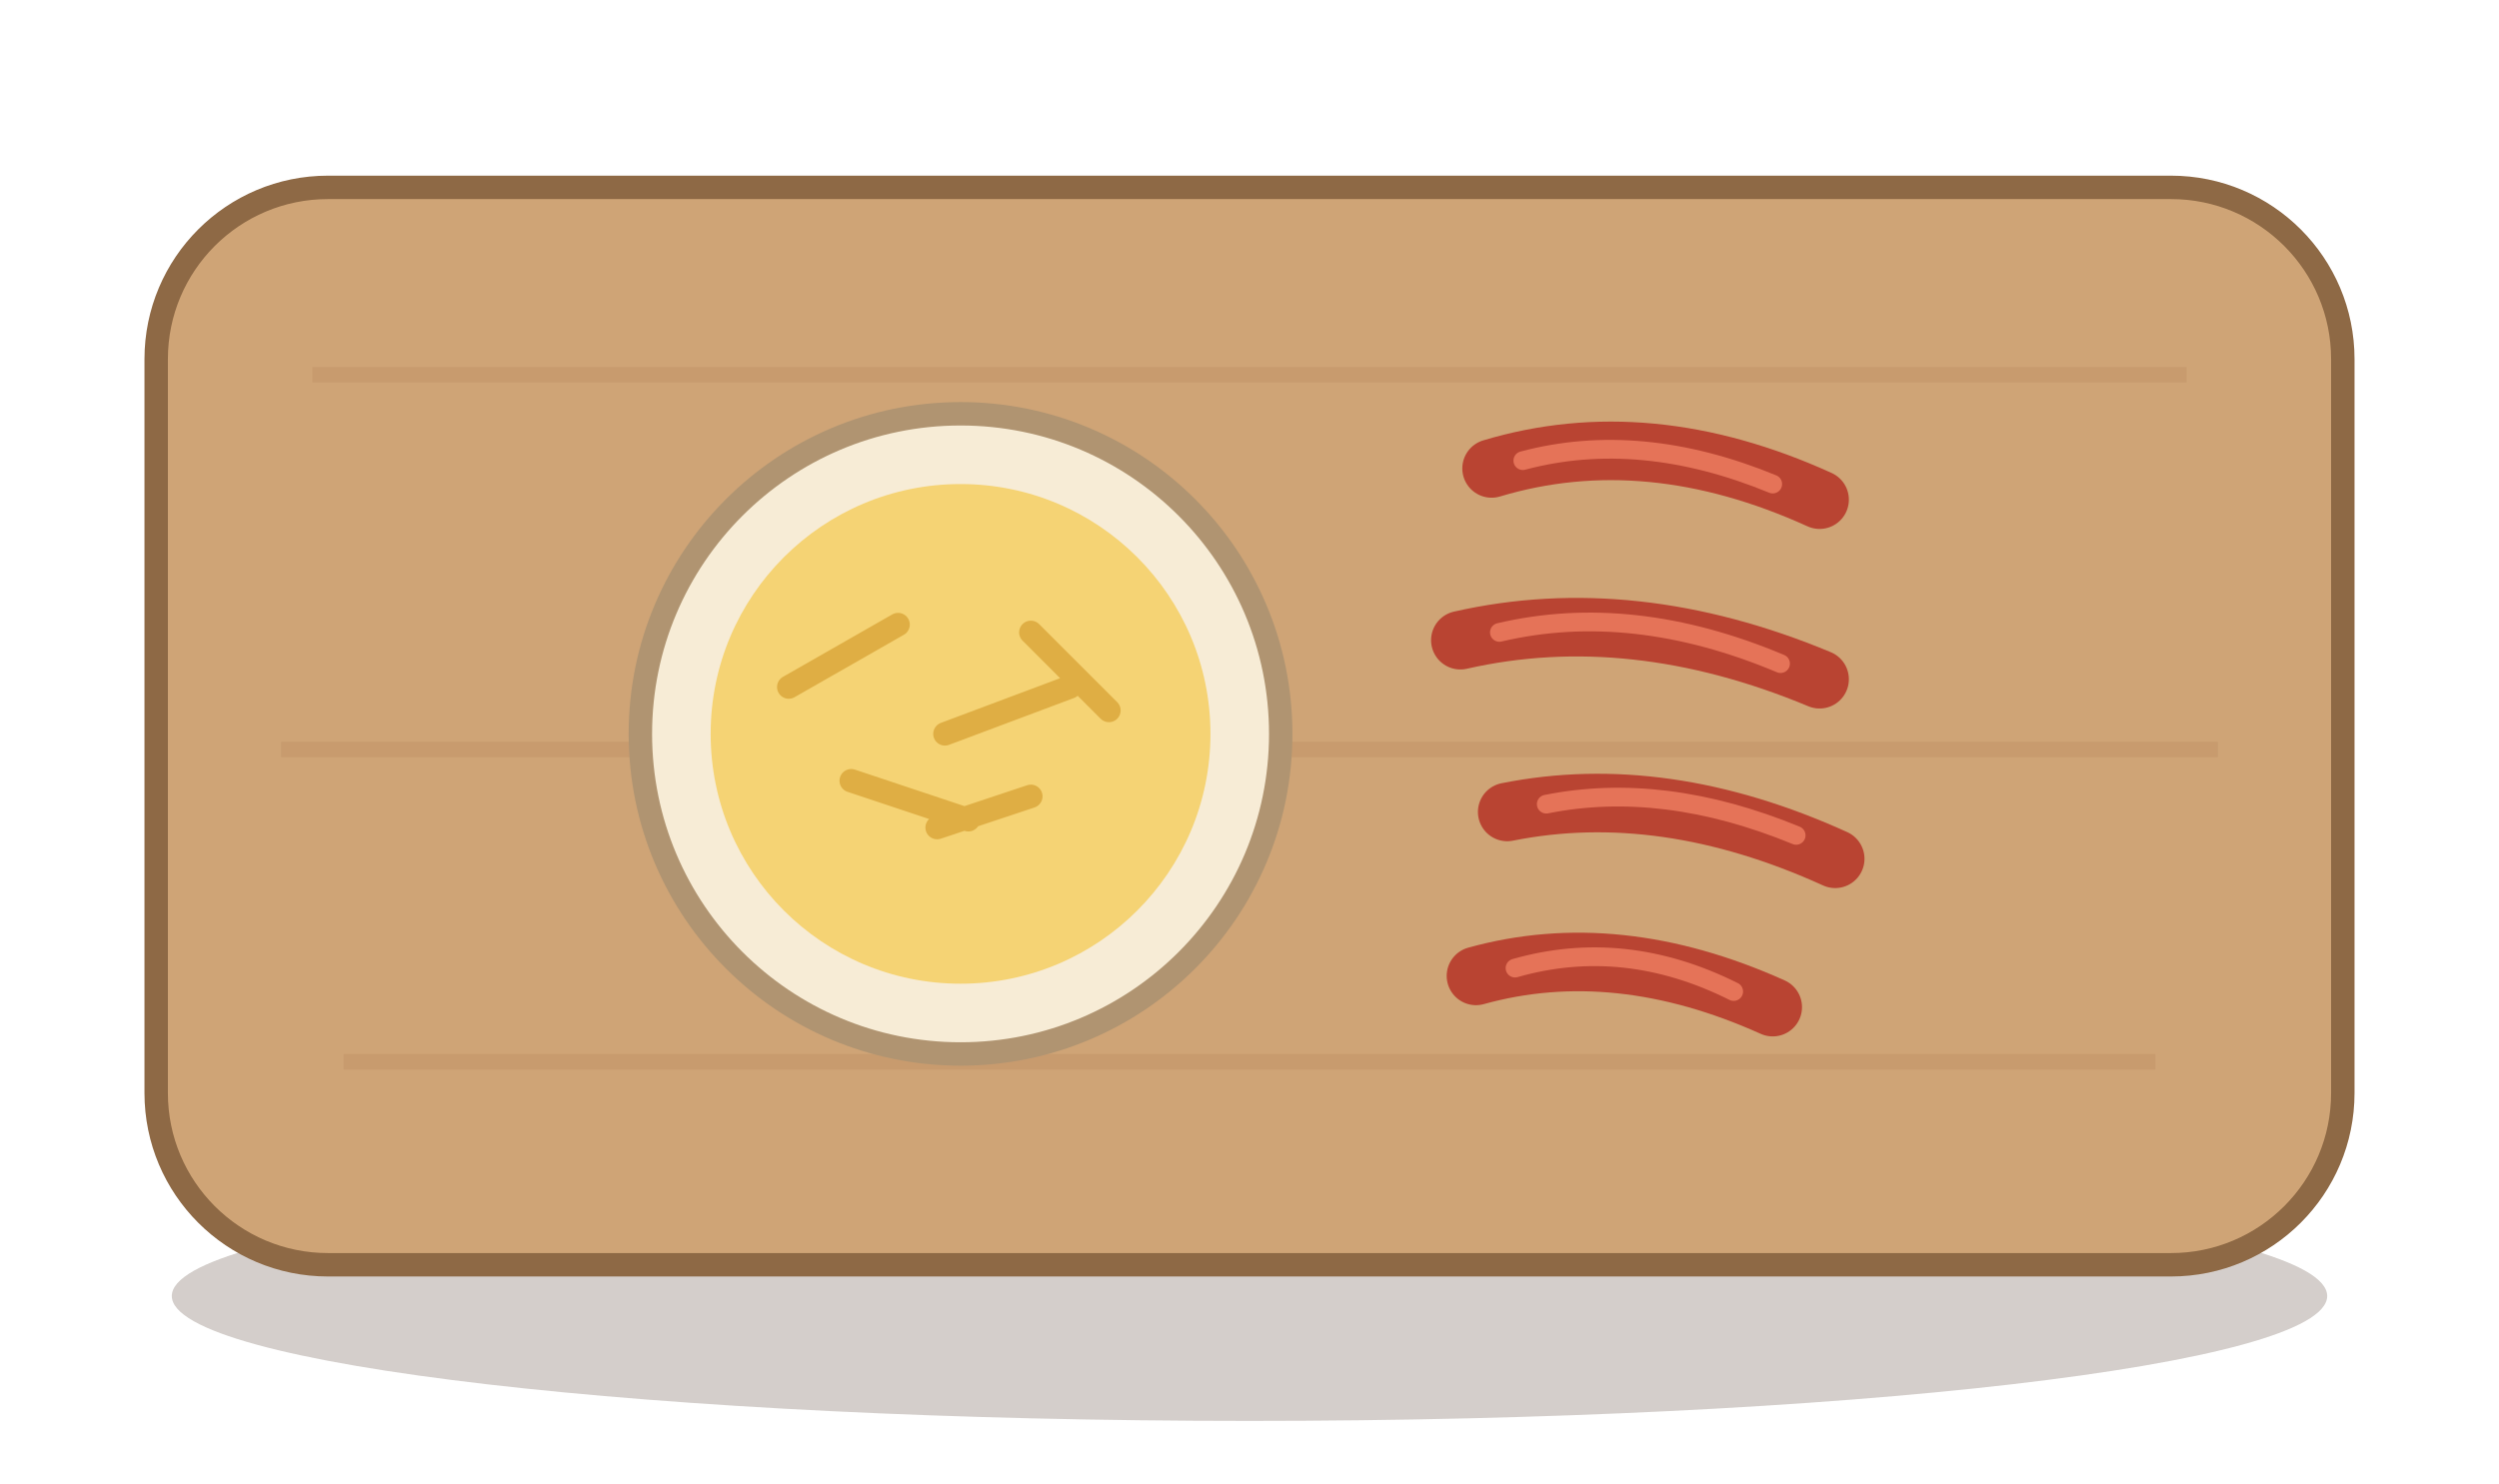
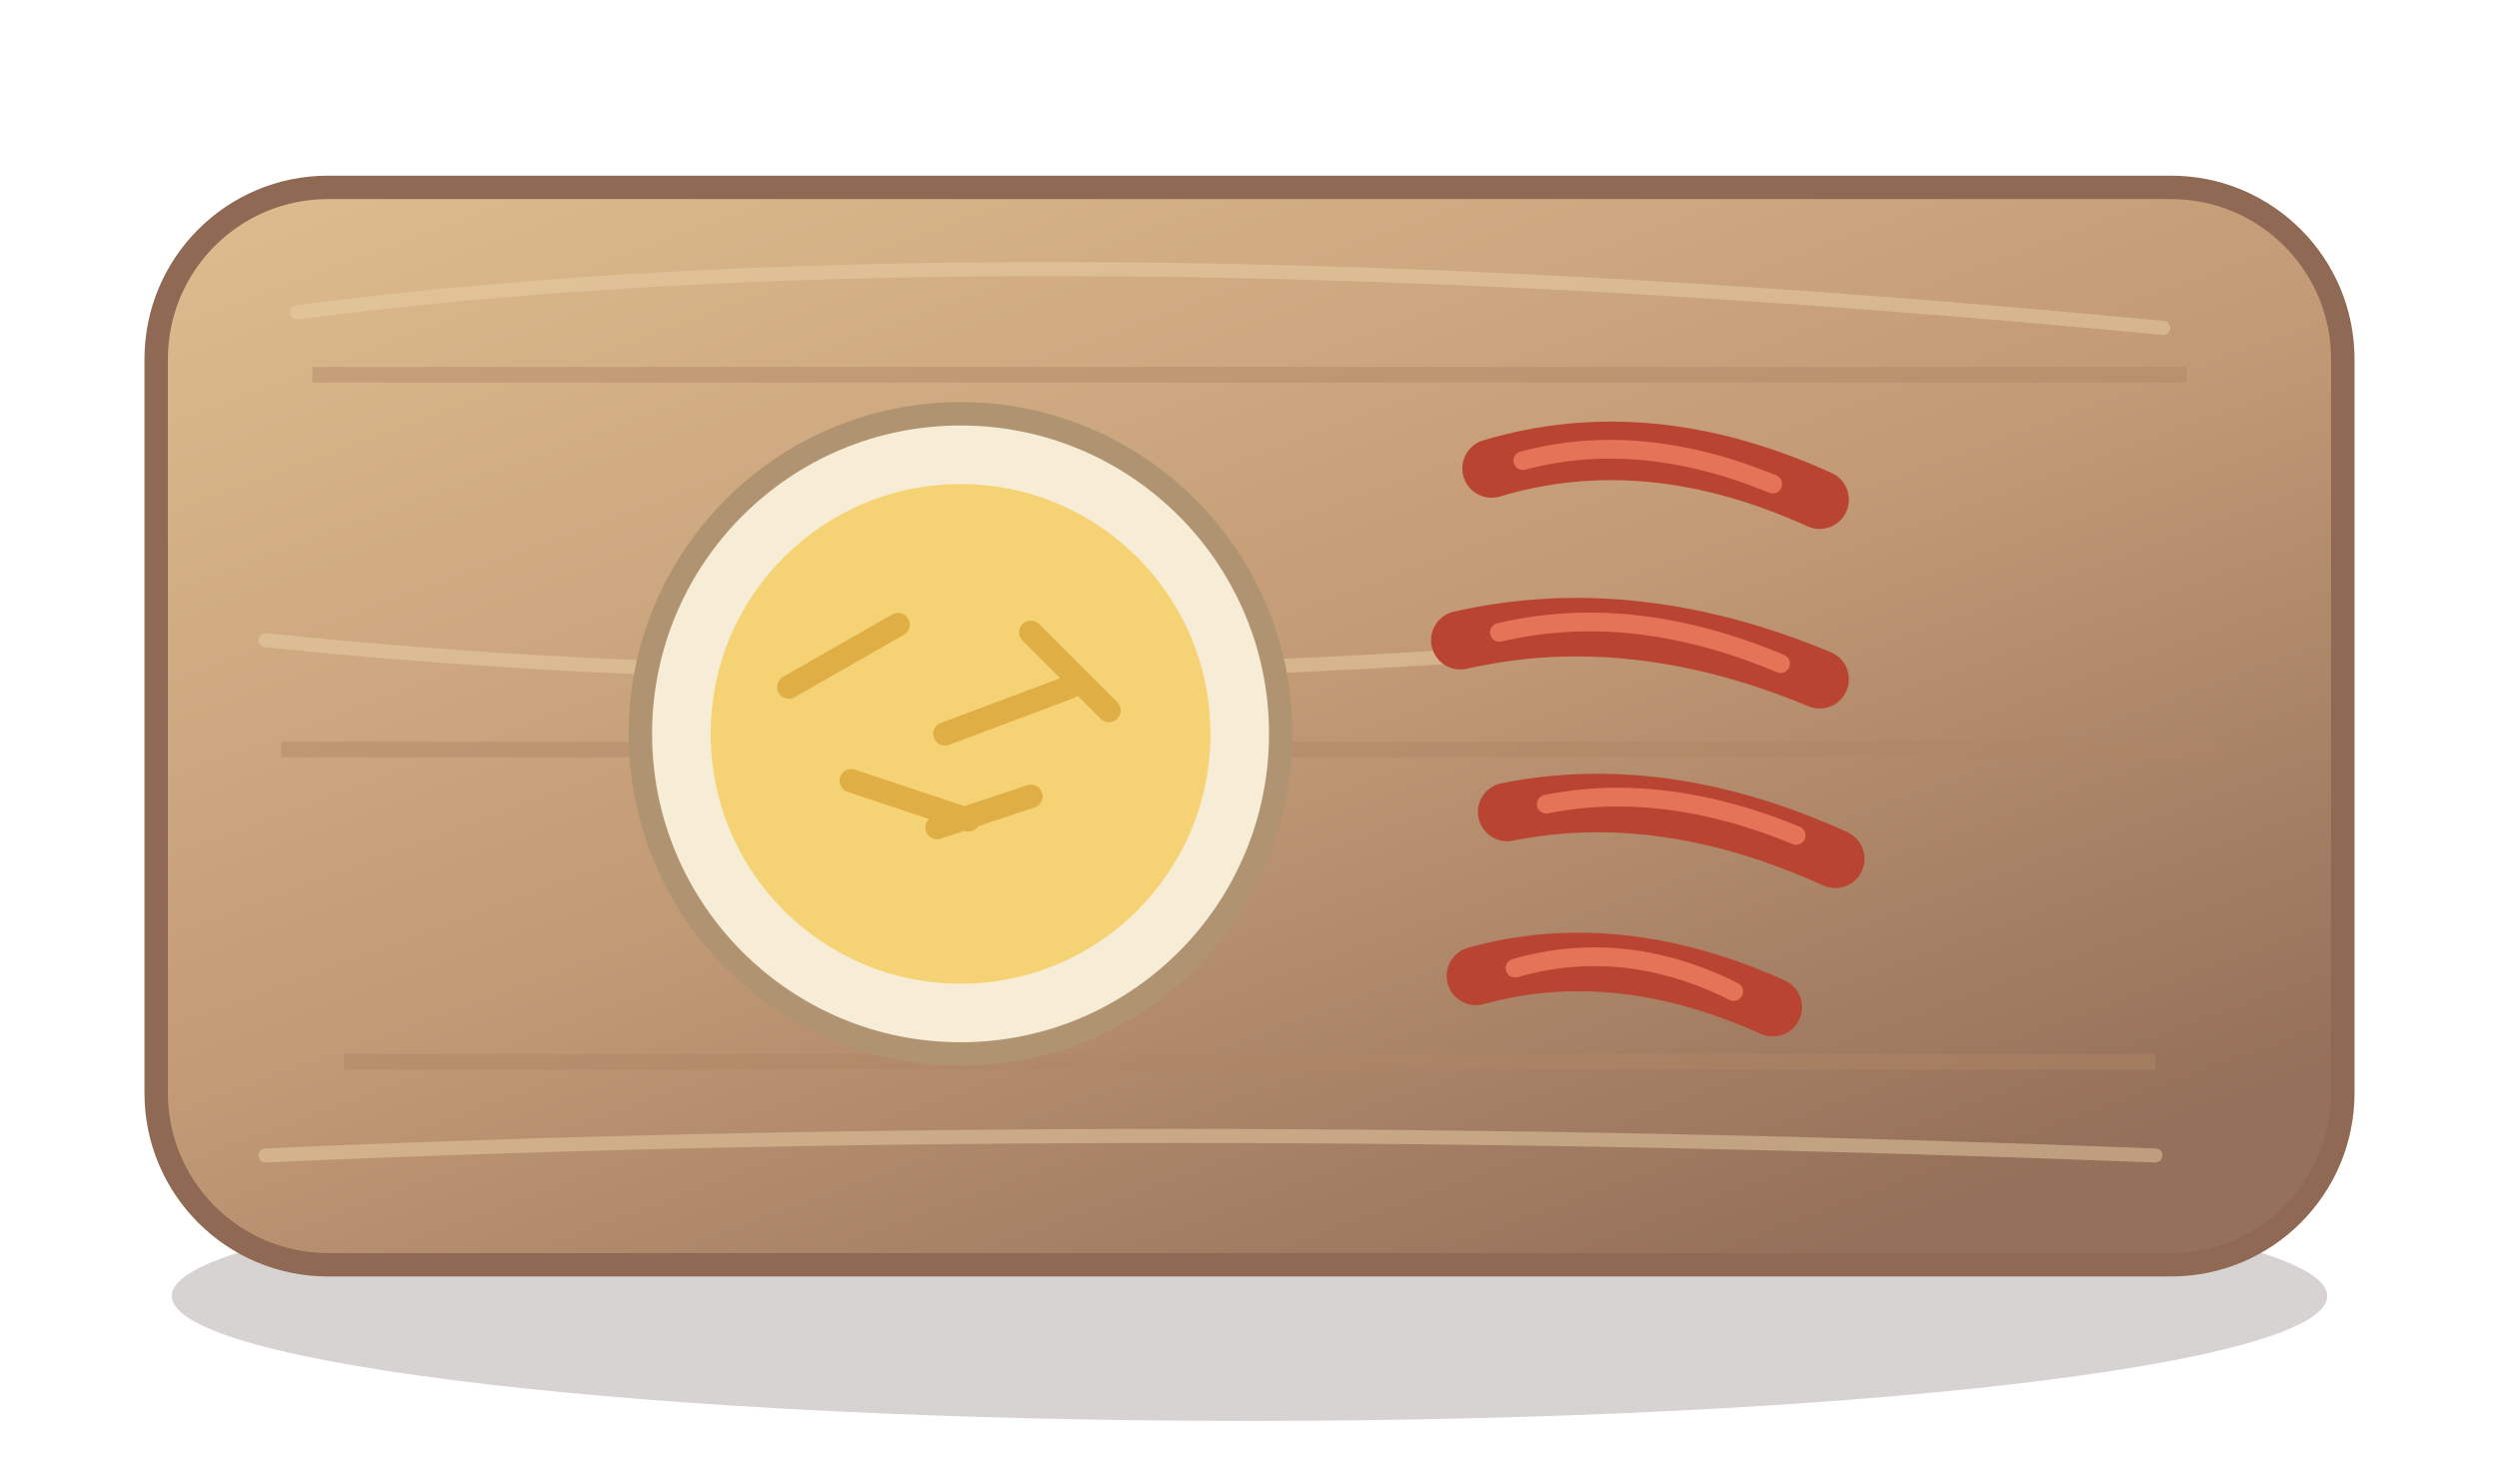
- <svg xmlns="http://www.w3.org/2000/svg" viewBox="0 0 320 190" role="img" aria-label="Доска с тёртым сыром и нарезанным сладким перцем">
-   <ellipse cx="160" cy="166" rx="138" ry="16" fill="#3a2212" opacity=".22" />
-   <rect x="20" y="24" width="280" height="138" rx="22" fill="#cfa476" stroke="#8e6945" stroke-width="3" />
-   <path d="M40 48H280M36 96H284M44 136H276" stroke="#be9163" stroke-width="2" opacity=".45" />
+ <svg xmlns="http://www.w3.org/2000/svg" class="supper-art" data-stage="ingredients" viewBox="0 0 320 190" role="img" aria-label="Доска с тёртым сыром и нарезанным сладким перцем">
+   <defs>
+     <linearGradient id="ingredients-pepper-board" x2=".75" y2="1">
+       <stop stop-color="#dfbd8f" />
+       <stop offset=".55" stop-color="#c29a76" />
+       <stop offset="1" stop-color="#95705a" />
+     </linearGradient>
+   </defs>
+   <ellipse cx="160" cy="166" rx="138" ry="16" fill="#4b3536" opacity=".22" />
+   <rect x="20" y="24" width="280" height="138" rx="22" fill="url(#ingredients-pepper-board)" stroke="#8f6954" stroke-width="3" />
+   <path d="M38 40q92-12 239 2M34 82q77 8 168 1m-168 65q112-5 242 0" fill="none" stroke="#ead2a7" stroke-width="1.8" stroke-linecap="round" opacity=".48" />
+   <path d="M40 48H280M36 96H284M44 136H276" stroke="#af8563" stroke-width="2" opacity=".45" />
  <g transform="translate(29 0)">
    <circle cx="94" cy="94" r="41" fill="#f7ecd6" stroke="#b09471" stroke-width="3" />
    <circle cx="94" cy="94" r="32" fill="#f5d374" />
    <path d="M72 88l14-8m6 14l16-6m-28 12l15 5m8-24l10 10m-22 15l12-4" stroke="#dfae44" stroke-width="3" stroke-linecap="round" />
    <g stroke="#b94432" stroke-width="7.5" stroke-linecap="round" fill="none">
      <path d="M162 60q20-6 42 4" />
      <path d="M158 82q22-5 46 5" />
      <path d="M164 104q20-4 42 6" />
      <path d="M160 125q18-5 38 4" />
    </g>
    <g stroke="#e57358" stroke-width="2.4" stroke-linecap="round" fill="none">
      <path d="M166 59q15-4 32 3" />
      <path d="M163 81q17-4 36 4" />
      <path d="M169 103q15-3 32 4" />
      <path d="M165 124q14-4 28 3" />
    </g>
  </g>
</svg>
